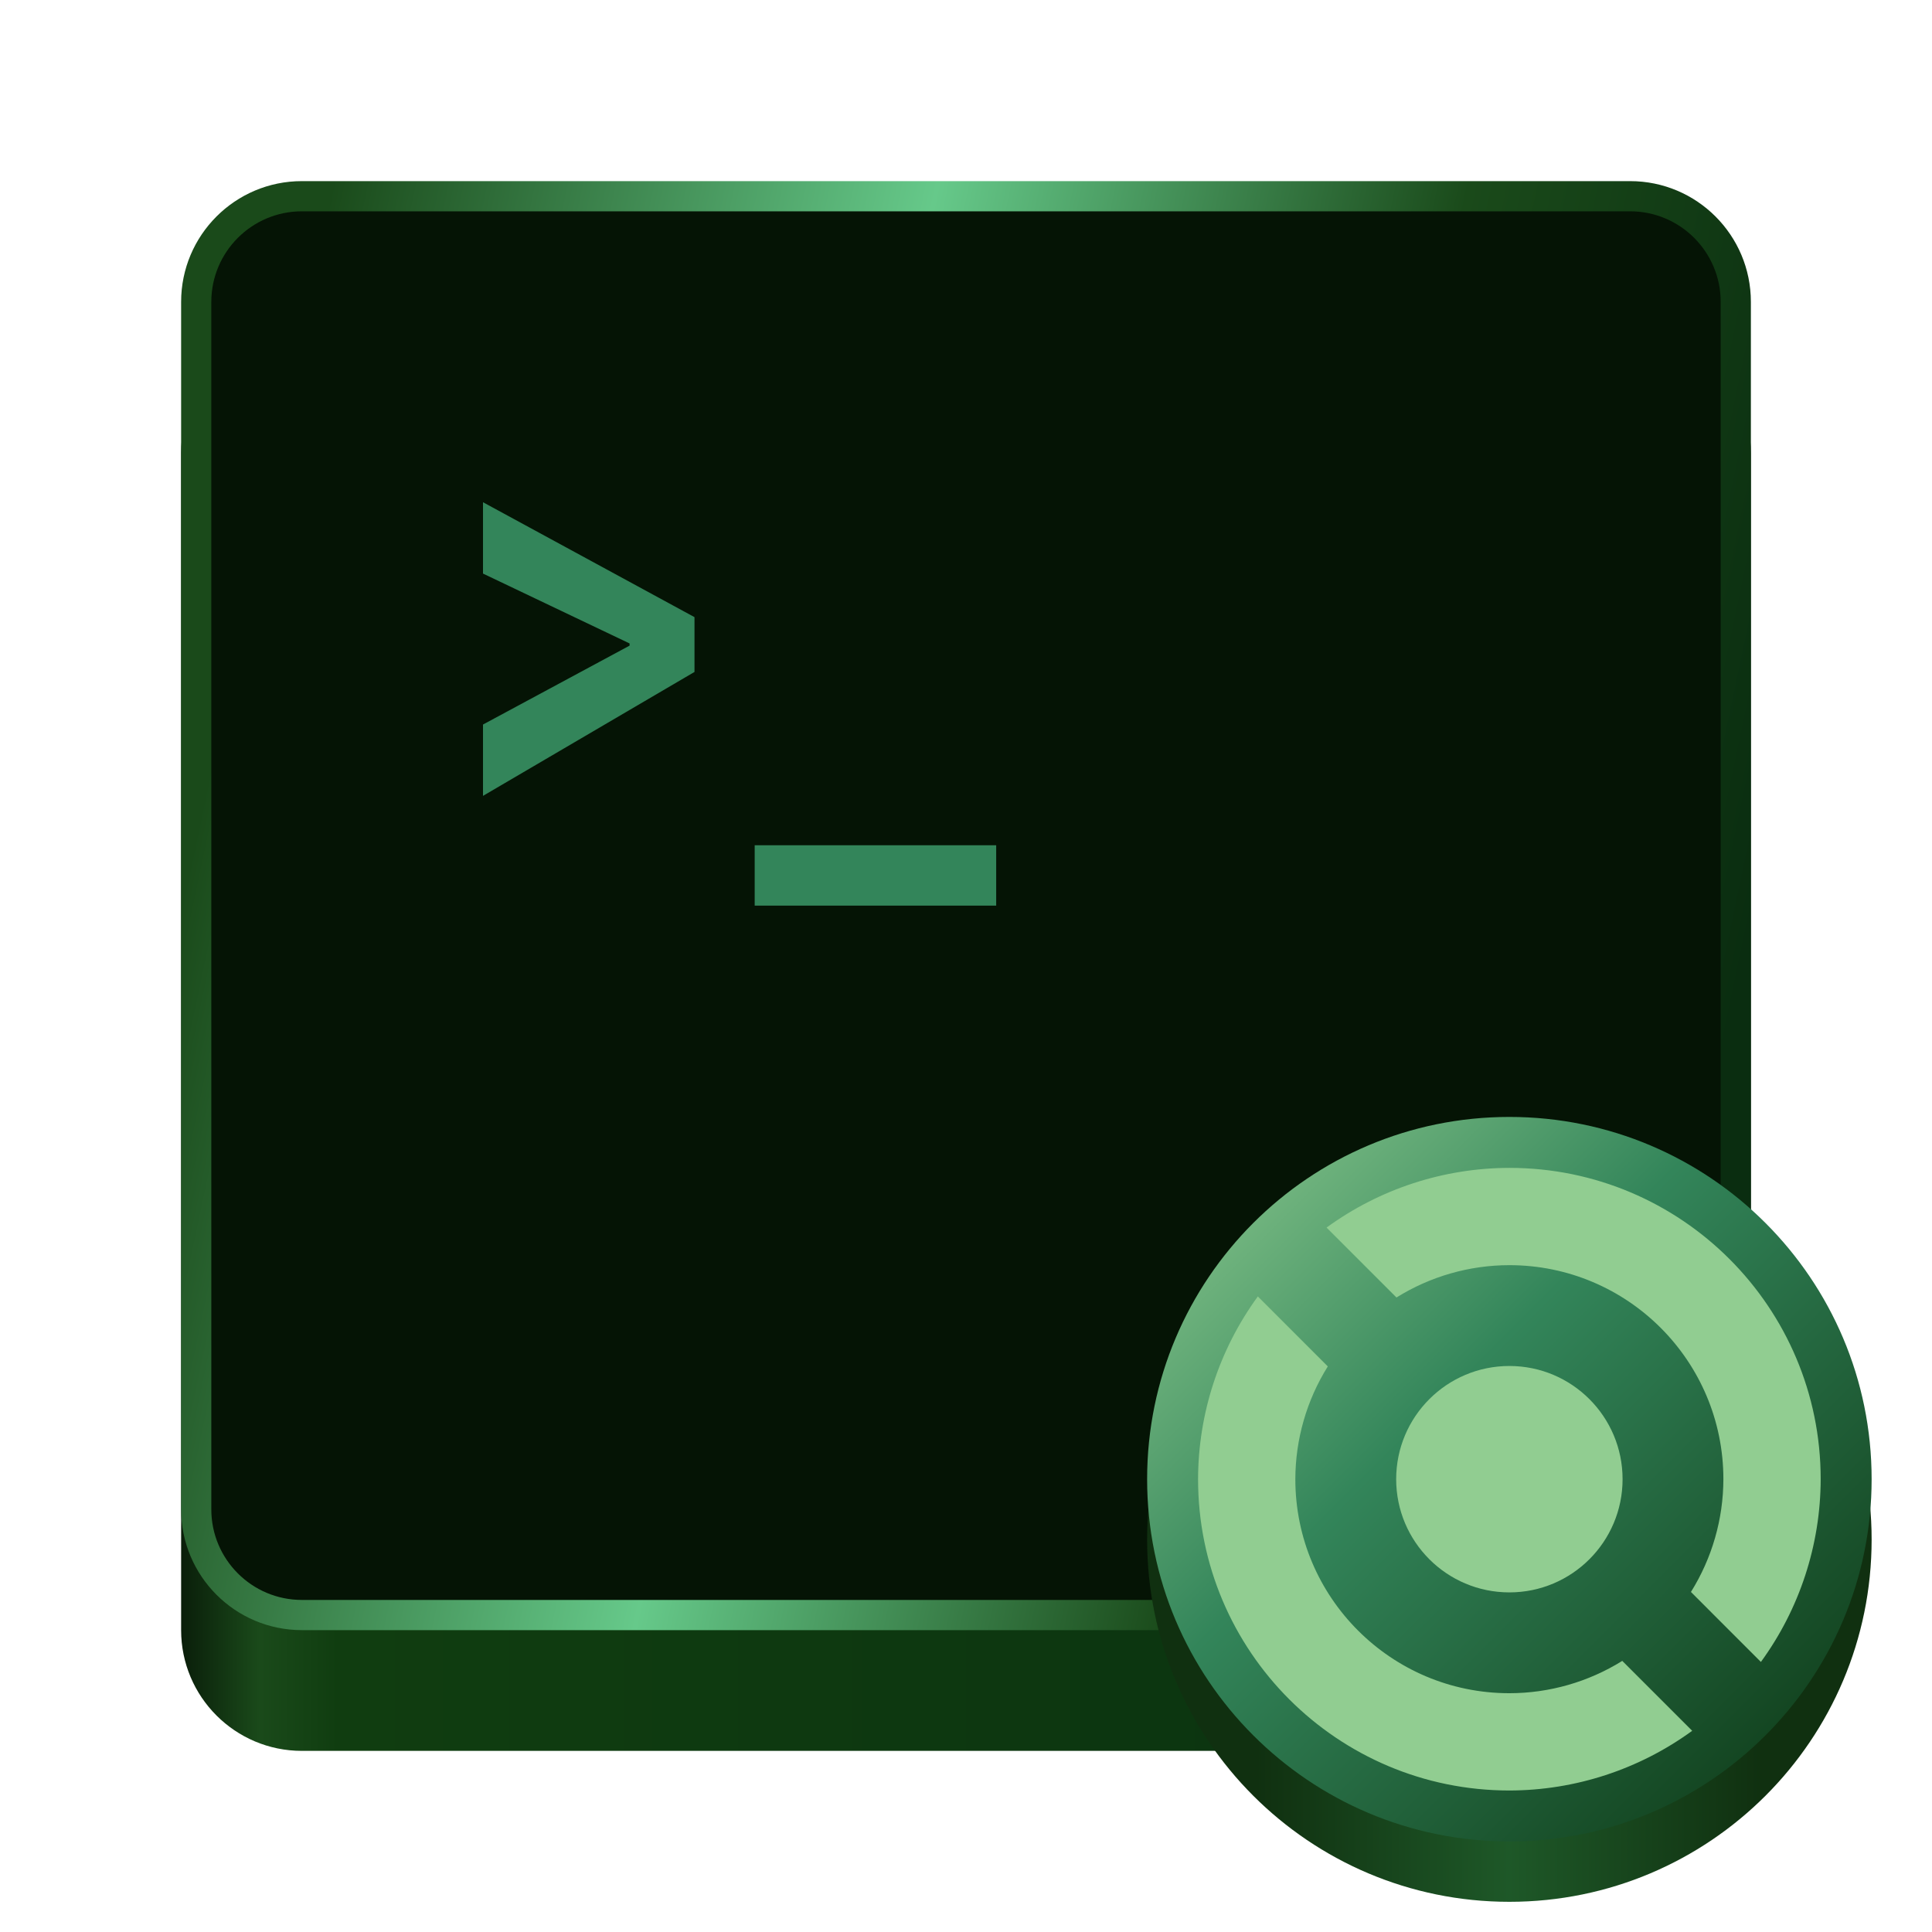
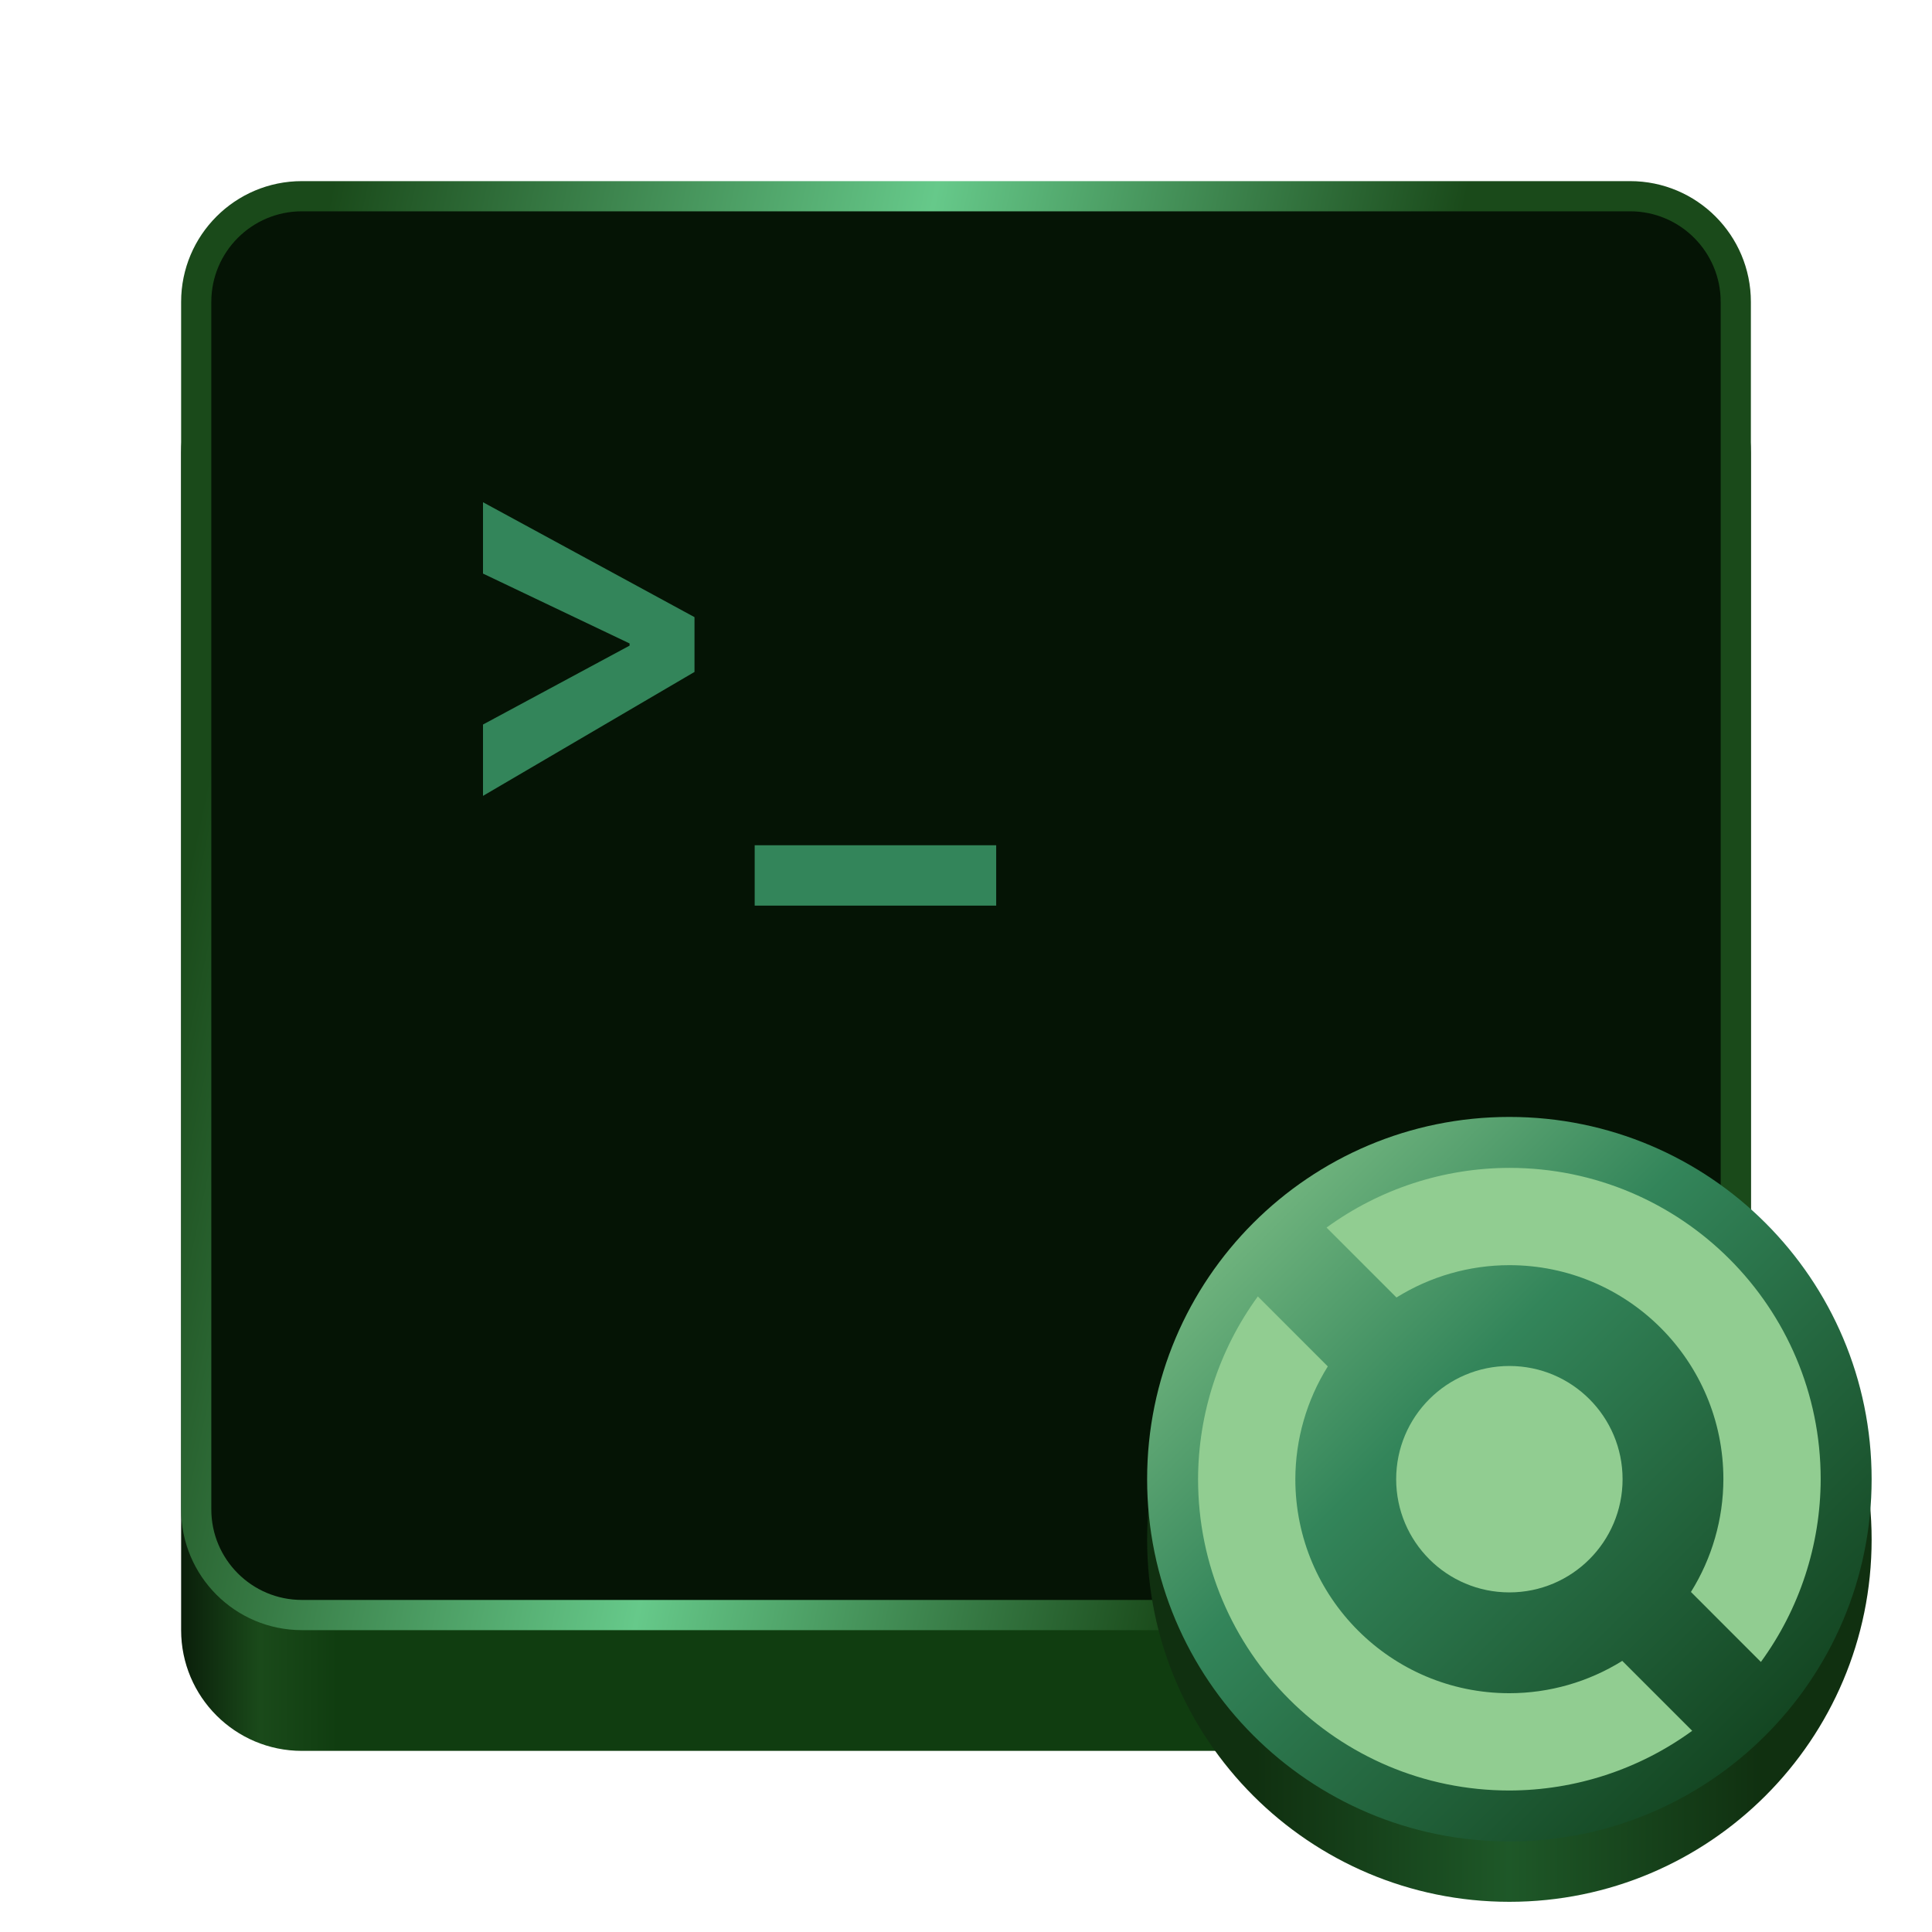
<svg xmlns="http://www.w3.org/2000/svg" height="128px" viewBox="0 0 128 128" width="128px">
  <defs>
    <linearGradient id="a" gradientUnits="userSpaceOnUse" x1="12" x2="116" y1="64" y2="64">
      <stop offset="0" stop-color="#0a1e0a" />
      <stop offset="0.05" stop-color="#1a4a1a" />
      <stop offset="0.1" stop-color="#103d10" />
-       <stop offset="0.9" stop-color="#0a3210" />
+       <stop offset="0.9" stop-color="#103d10" />
      <stop offset="0.95" stop-color="#1a4a1a" />
      <stop offset="1" stop-color="#0a1e0a" />
    </linearGradient>
    <linearGradient id="b" gradientUnits="userSpaceOnUse" x1="12" x2="112.041" y1="60" y2="80.988">
      <stop offset="0" stop-color="#1a4a1a" />
      <stop offset="0.384" stop-color="#66c98a" />
      <stop offset="0.721" stop-color="#1a4a1a" />
-       <stop offset="1" stop-color="#0a2d10" />
+       <stop offset="1" stop-color="#1a4a1a" />
    </linearGradient>
    <linearGradient id="voidgrad" gradientUnits="userSpaceOnUse" x1="76" y1="74" x2="124" y2="122">
      <stop offset="0" stop-color="#91cd91" />
      <stop offset="0.4" stop-color="#33855a" />
      <stop offset="1" stop-color="#0a3210" />
    </linearGradient>
    <linearGradient id="shadowgrad" gradientUnits="userSpaceOnUse" x1="76" y1="102" x2="124" y2="102">
      <stop offset="0" stop-color="#103010" />
      <stop offset="0.15" stop-color="#103010" />
      <stop offset="0.5" stop-color="#1e5828" />
      <stop offset="0.85" stop-color="#103010" />
      <stop offset="1" stop-color="#103010" />
    </linearGradient>
  </defs>
  <path d="m 20 22 h 88 c 4.418 0 8 3.582 8 8 v 78 c 0 4.418 -3.582 8 -8 8 h -88 c -4.418 0 -8 -3.582 -8 -8 v -78 c 0 -4.418 3.582 -8 8 -8 z m 0 0" fill="url(#a)" />
  <path d="m 20 12 h 88 c 4.418 0 8 3.582 8 8 v 80 c 0 4.418 -3.582 8 -8 8 h -88 c -4.418 0 -8 -3.582 -8 -8 v -80 c 0 -4.418 3.582 -8 8 -8 z m 0 0" fill="url(#b)" />
  <path d="m 20 14 h 88 c 3.312 0 6 2.688 6 6 v 80 c 0 3.312 -2.688 6 -6 6 h -88 c -3.312 0 -6 -2.688 -6 -6 v -80 c 0 -3.312 2.688 -6 6 -6 z m 0 0" fill="#051405" />
  <path d="m 46.012 40.887 l -14.012 -7.613 v 4.727 l 9.711 4.629 v 0.145 l -9.711 5.227 v 4.727 l 14.012 -8.211 z m 0 0" fill="#33855a" />
  <path d="m 50 56 v 4 h 16 v -4 z m 0 0" fill="#33855a" />
  <circle cx="100" cy="102" r="24" fill="url(#shadowgrad)" />
  <circle cx="100" cy="98" r="24" fill="url(#voidgrad)" />
  <g transform="translate(68,66)">
    <g transform="translate(2 2)scale(0.9375)">
      <path fill="#91cd91" d="M32 10a22 22 0 0 0-12.92 4.219l4.941 4.941a15.1 15.1 0 0 1 7.98-2.285A15.125 15.125 0 0 1 47.124 32a15.1 15.1 0 0 1-2.293 7.97l4.944 4.945A22 22 0 0 0 54 32a22 22 0 0 0-22-22" />
      <path fill="#91cd91" d="M14.224 19.085A22 22 0 0 0 10 32a22 22 0 0 0 22 22 22 22 0 0 0 12.92-4.219l-4.942-4.941A15.1 15.1 0 0 1 32 47.125 15.125 15.125 0 0 1 16.874 32a15.1 15.1 0 0 1 2.294-7.97z" />
      <circle cx="32" cy="32" r="8" fill="#91cd91" />
    </g>
  </g>
</svg>
